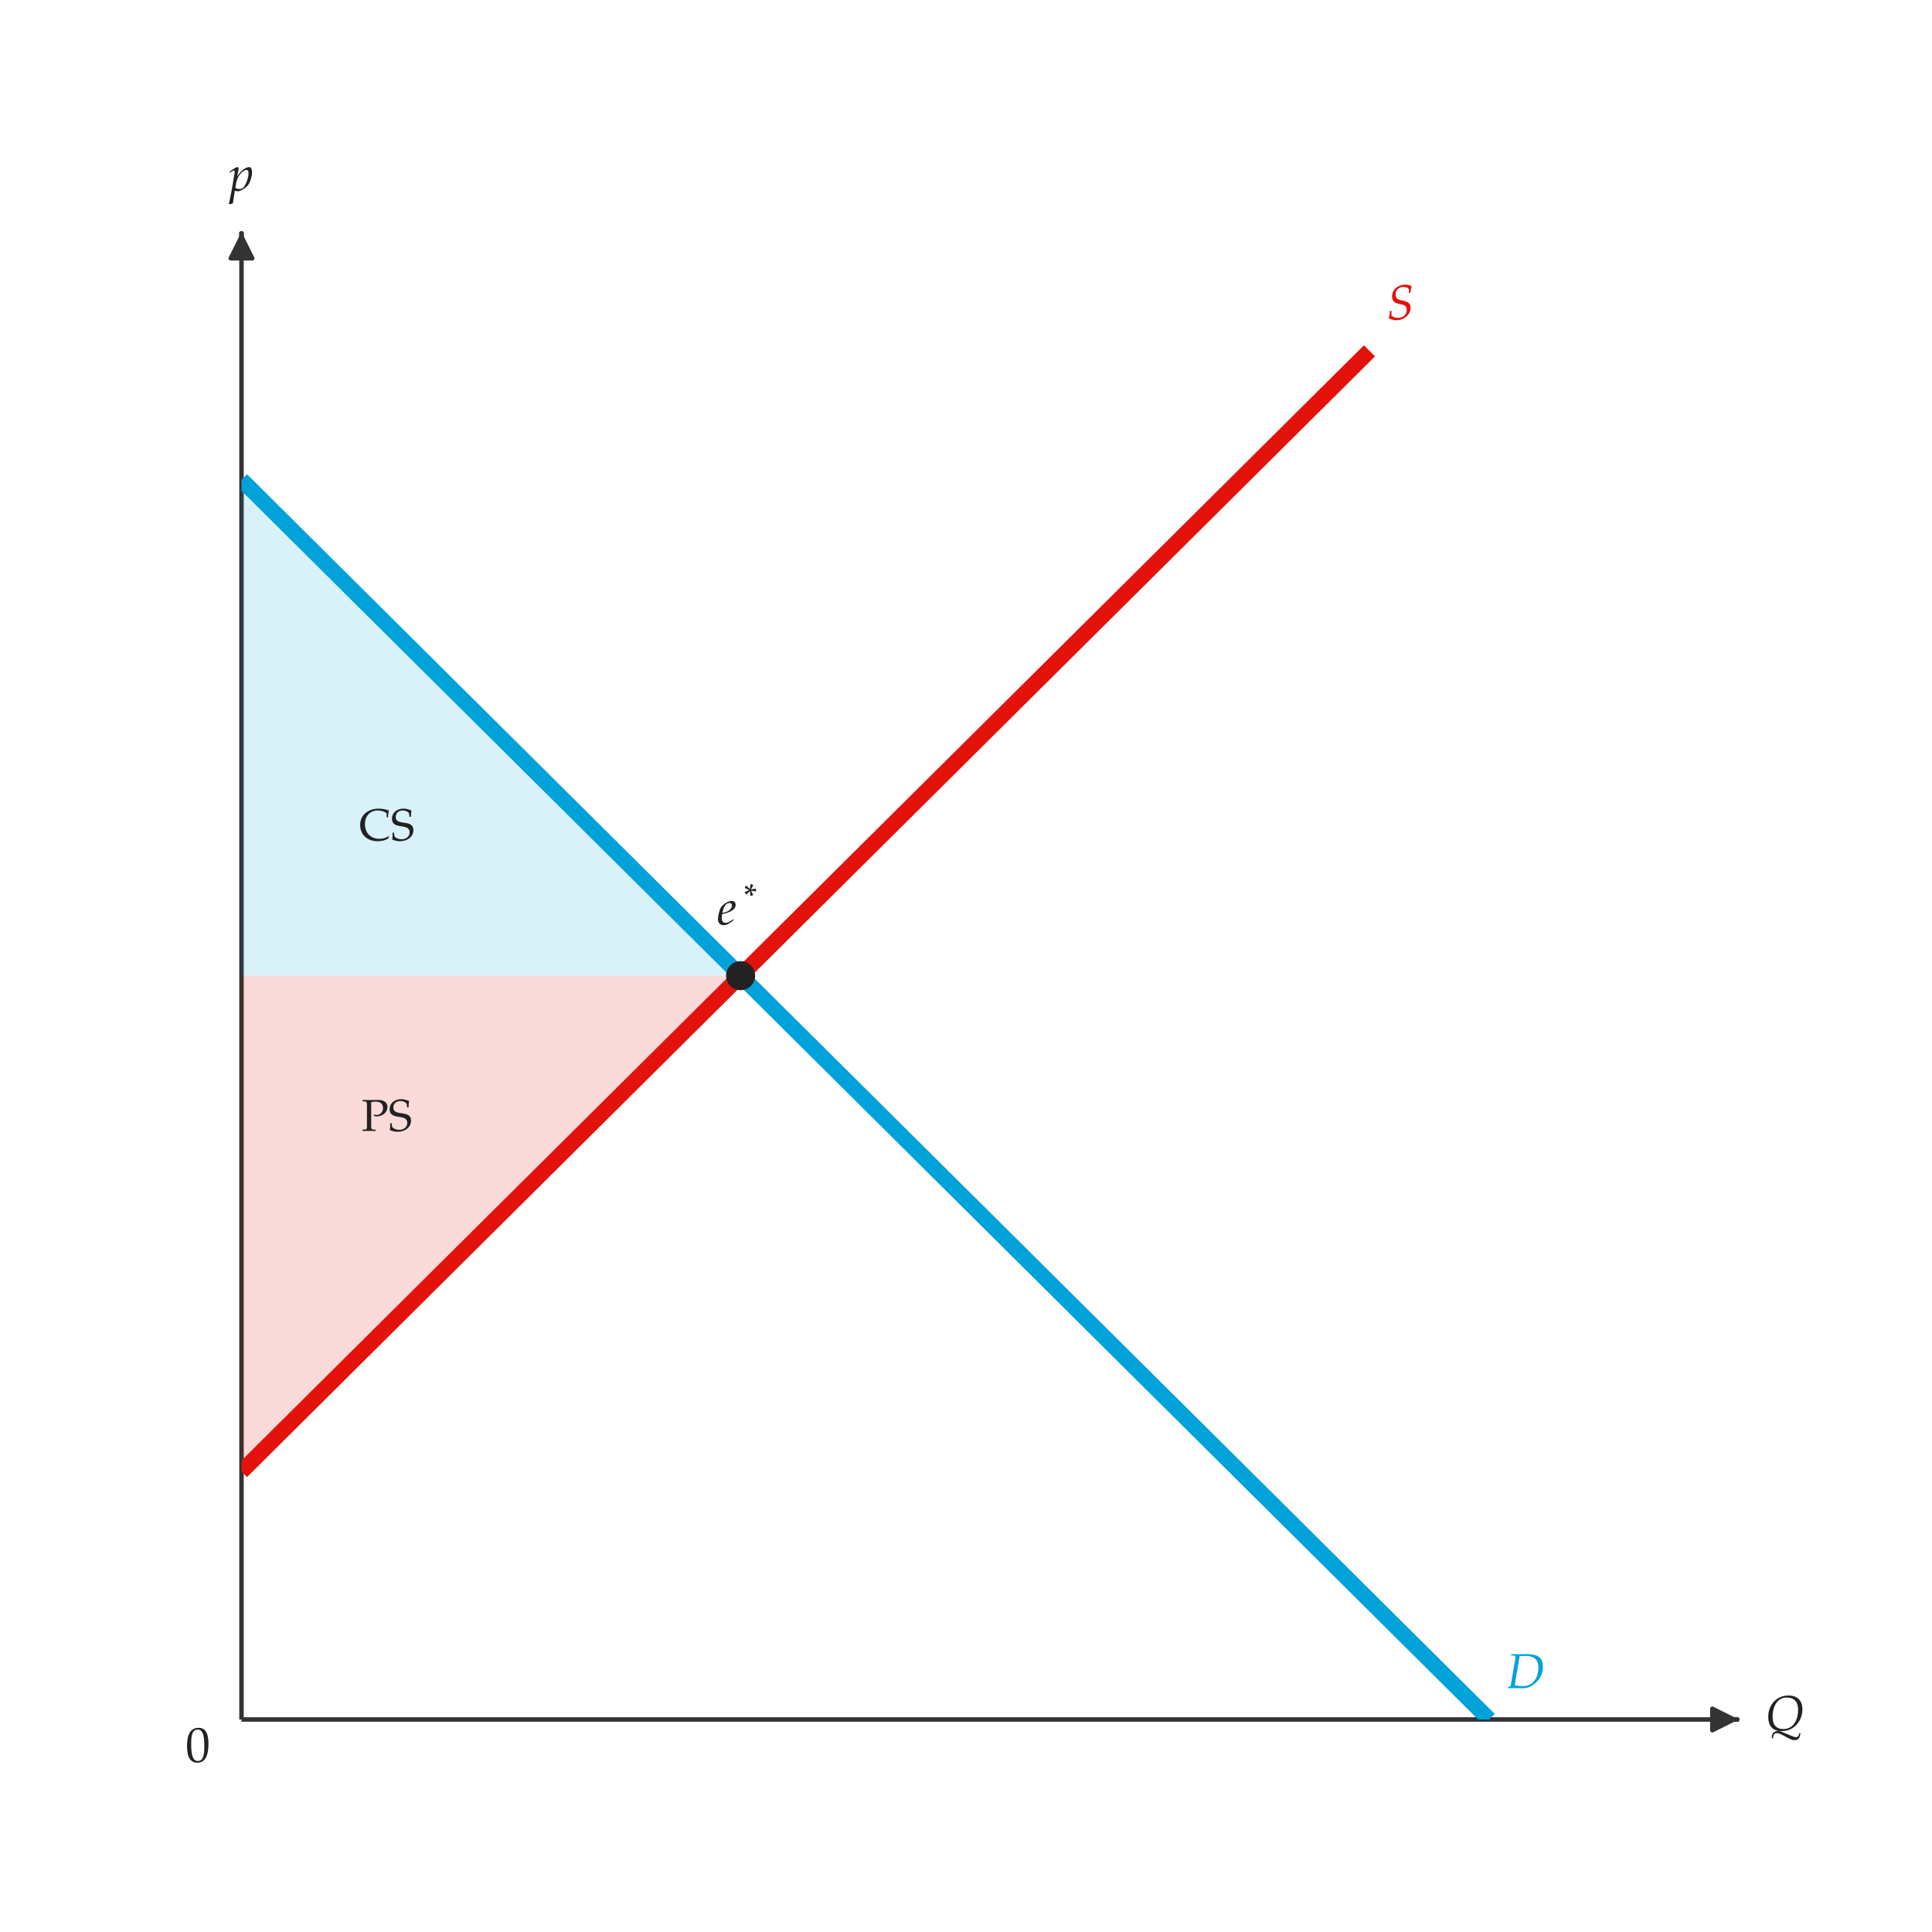
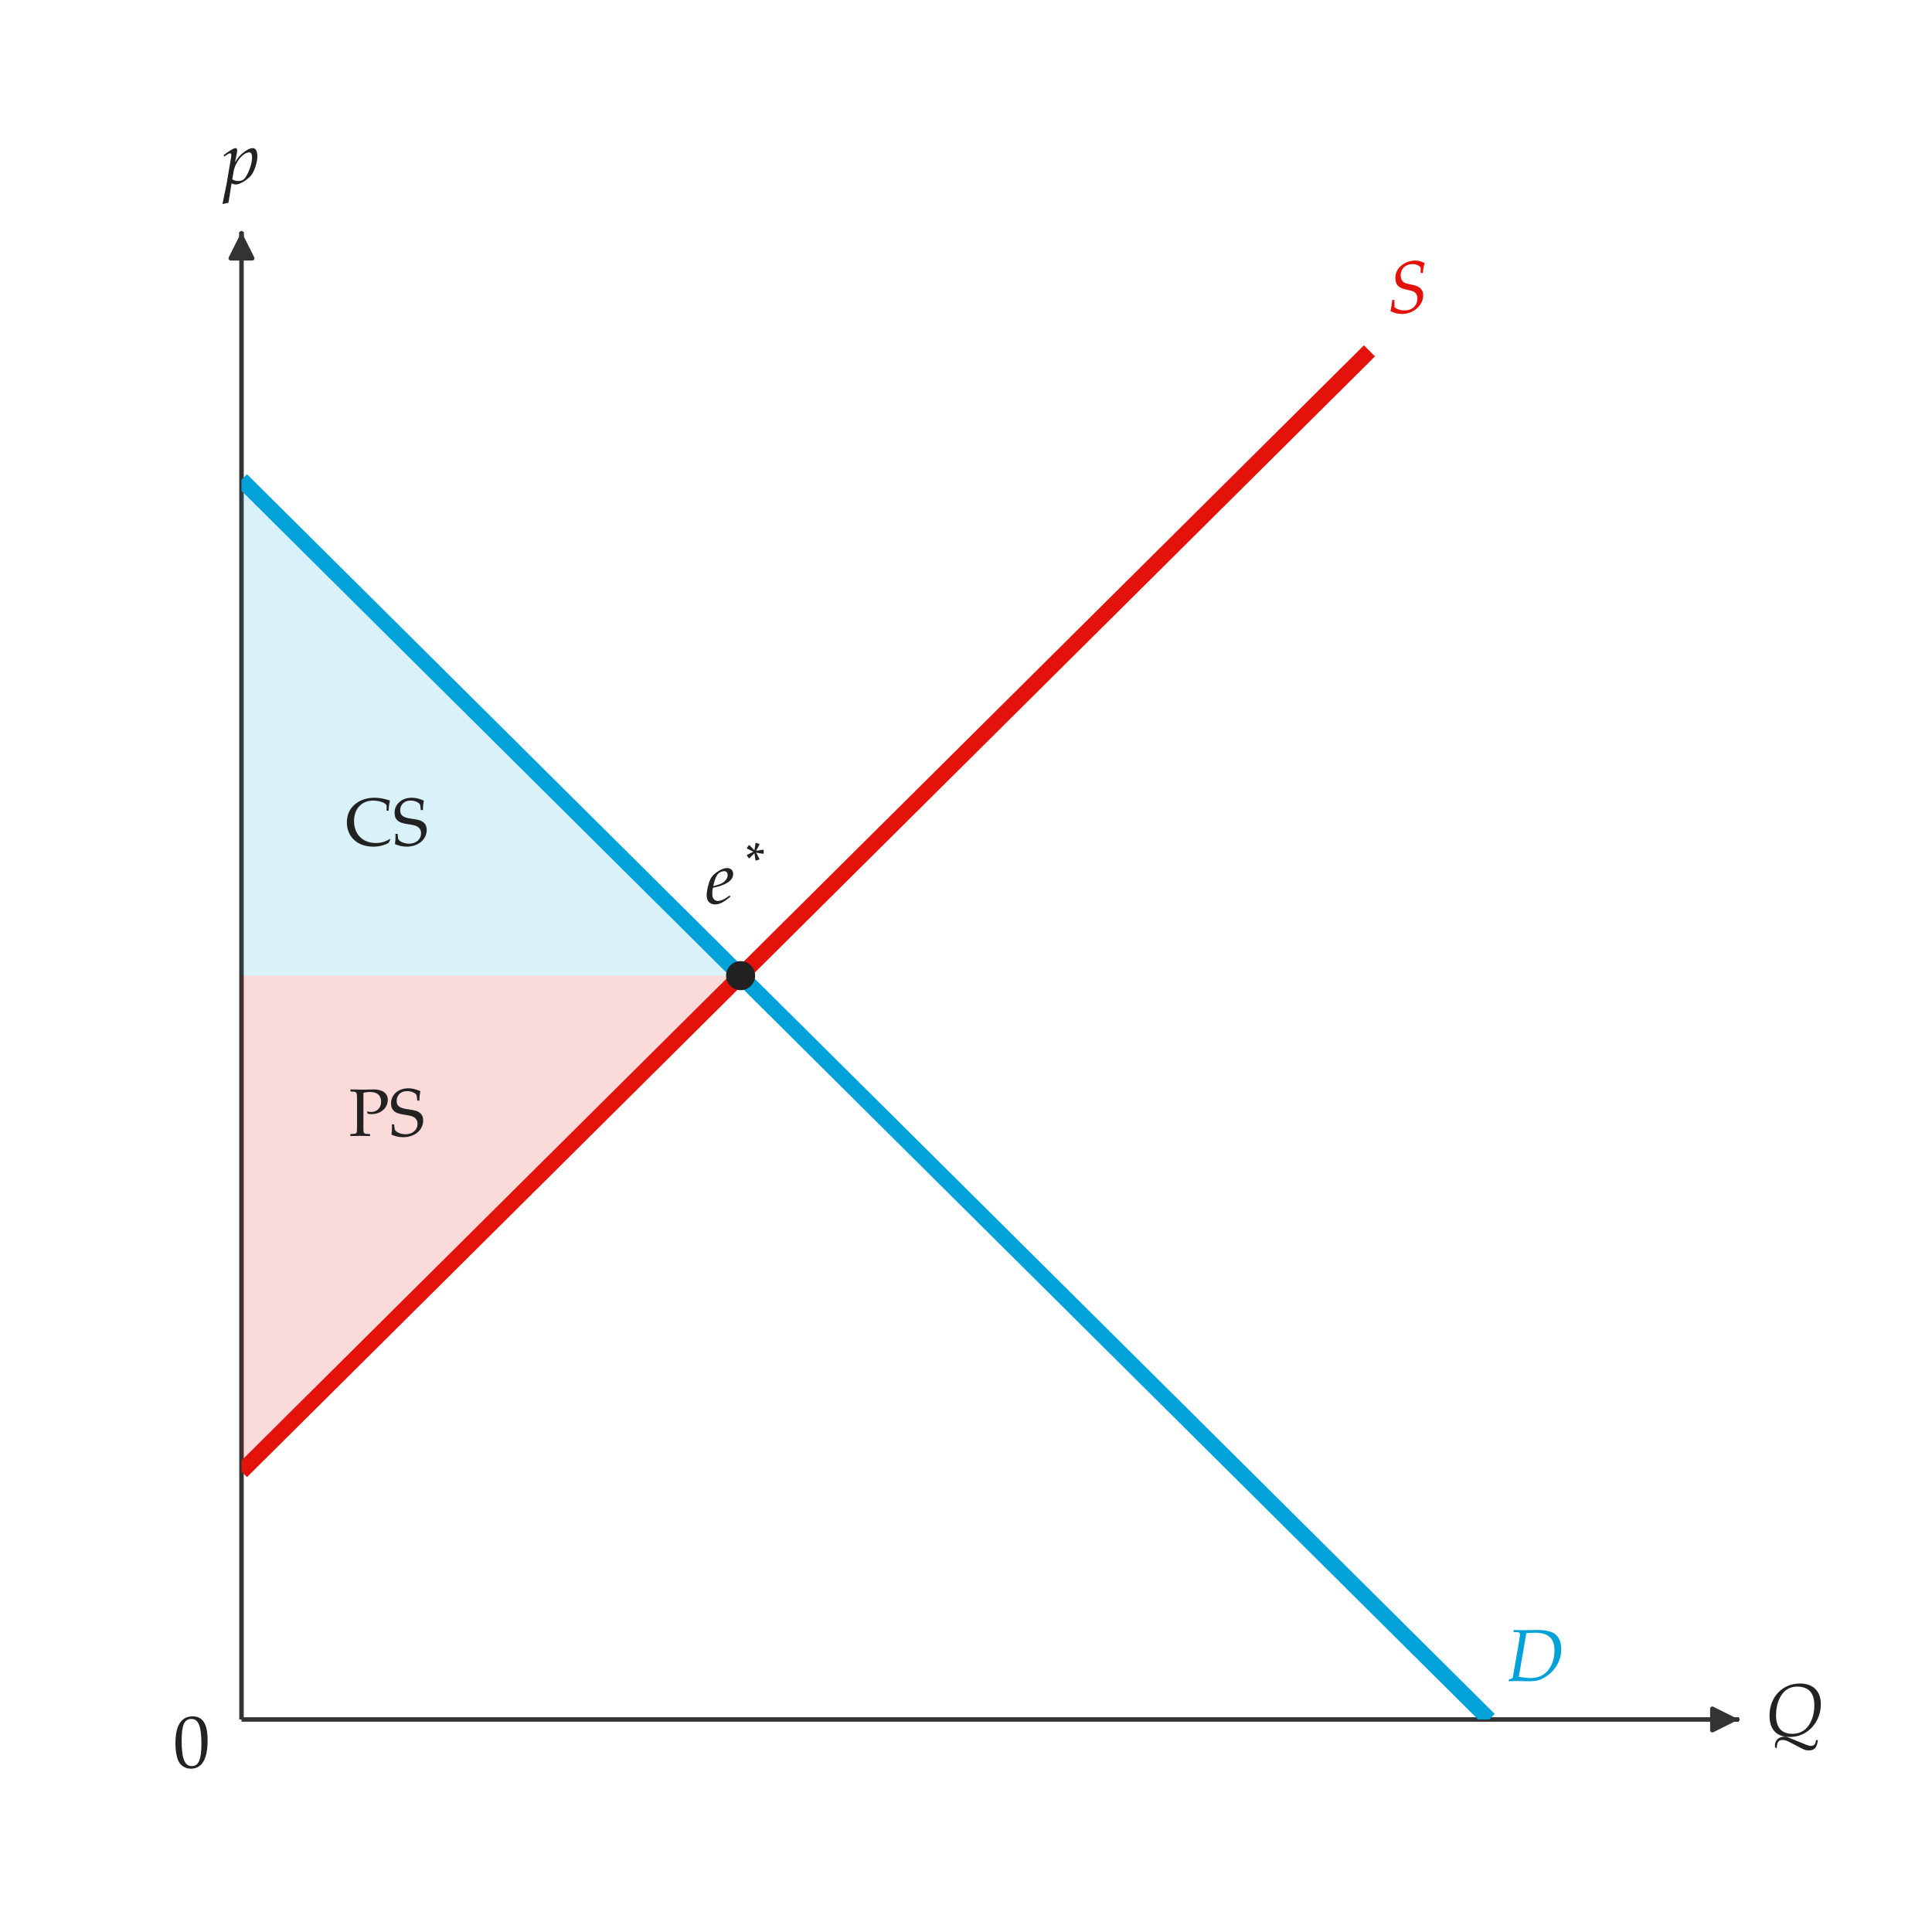
<svg xmlns="http://www.w3.org/2000/svg" xmlns:xlink="http://www.w3.org/1999/xlink" width="432pt" height="432pt" viewBox="0 0 432 432" version="1.1">
  <defs>
    <style type="text/css">*{stroke-linejoin: round; stroke-linecap: butt}</style>
  </defs>
  <g id="figure_1">
    <g id="patch_1">
      <path d="M 0 432  L 432 432  L 432 0  L 0 0  z " style="fill: #ffffff" />
    </g>
    <g id="axes_1">
      <g id="axes.x">
        <path d="M 54 384.48  L 388.8 384.48  " style="fill: none; stroke: #333333; stroke-linejoin: miter" />
      </g>
      <g id="patch_2">
        <path d="M 388.465 384.48  Q 388.633 384.48 387.682 384.48  " style="fill: none; stroke: #333333; stroke-linecap: round" />
        <path d="M 382.882 382.08  L 387.682 384.48  L 382.882 386.88  z " style="fill: #333333; stroke: #333333; stroke-linecap: round" />
      </g>
      <g id="axes.y">
        <path d="M 54 384.48  L 54 51.84  " style="fill: none; stroke: #333333; stroke-linejoin: miter" />
      </g>
      <g id="patch_3">
        <path d="M 54 52.173  Q 54 52.006 54 52.958  " style="fill: none; stroke: #333333; stroke-linecap: round" />
        <path d="M 51.6 57.758  L 54 52.958  L 56.4 57.758  z " style="fill: #333333; stroke: #333333; stroke-linecap: round" />
      </g>
      <g id="axes.y.label">
-         <g style="fill: #222222" transform="translate(51.25 42.749) scale(0.11 -0.11)">
+         <g style="fill: #222222" transform="translate(49.875 41.2035) scale(0.165 -0.165)">
          <defs>
            <path id="TeXGyrePagella-Italic-51" d="M -45 -1728  L 0 -1766  C 134 -1722 262 -1690 467 -1658  L 736 19  L 794 0  C 960 -58 1056 -70 1126 -70  C 1485 -70 2221 397 2496 800  C 2758 1190 2976 1894 2976 2374  C 2976 2803 2829 3085 2598 3085  C 2330 3085 1997 2912 1658 2618  C 1402 2387 1267 2227 1037 1850  L 1190 2611  C 1210 2720 1222 2816 1222 2893  C 1222 3014 1171 3085 1082 3085  C 947 3085 704 2950 230 2611  L 51 2483  L 96 2355  L 301 2490  C 480 2605 550 2637 608 2637  C 672 2637 717 2579 717 2490  C 717 2438 704 2310 691 2246  L 320 51  L 6 -1491  L -45 -1728  z M 800 378  L 915 1056  C 1056 1875 1741 2714 2272 2714  C 2438 2714 2515 2573 2515 2278  C 2515 1760 2259 998 1920 512  C 1792 326 1587 230 1325 230  C 1126 230 966 275 800 378  z " transform="scale(0.015625)" />
          </defs>
          <use xlink:href="#TeXGyrePagella-Italic-51" transform="translate(0 0.796875)" />
        </g>
      </g>
      <g id="axes.x.label">
-         <g style="fill: #222222" transform="translate(394.8 386.9275) scale(0.11 -0.11)">
+         <g style="fill: #222222" transform="translate(394.8 388.1513) scale(0.165 -0.165)">
          <defs>
            <path id="TeXGyrePagella-Italic-32" d="M 339 1741  C 339 531 941 -115 2067 -115  C 2611 -115 3066 6 3482 269  C 4288 768 4787 1709 4787 2720  C 4787 3859 4122 4518 2970 4518  C 1453 4518 339 3347 339 1741  z M 806 -909  C 806 -909 806 -966 813 -1018  L 966 -1101  C 966 -608 1120 -378 1459 -378  C 1645 -378 1824 -429 2074 -563  L 3002 -1050  C 3386 -1248 3501 -1286 3757 -1286  C 4237 -1286 4467 -1011 4531 -390  L 4371 -390  C 4333 -736 4192 -896 3936 -896  C 3827 -896 3706 -864 3539 -800  L 2029 -186  C 1869 -122 1754 -96 1606 -96  C 1133 -96 781 -422 806 -909  z M 902 1773  C 902 2605 1158 3354 1600 3795  C 1901 4102 2285 4250 2771 4250  C 3078 4250 3392 4173 3603 4045  C 4019 3802 4224 3322 4224 2618  C 4224 1811 3968 1088 3533 640  C 3219 320 2803 154 2304 154  C 1382 154 902 704 902 1773  z " transform="scale(0.015625)" />
          </defs>
          <use xlink:href="#TeXGyrePagella-Italic-32" transform="translate(0 0.40625)" />
        </g>
      </g>
      <g id="axes.origin.label">
-         <g style="fill: #222222" transform="translate(41.5 393.9275) scale(0.11 -0.11)">
+         <g style="fill: #222222" transform="translate(38.75 395.1513) scale(0.165 -0.165)">
          <defs>
            <path id="TeXGyrePagella-Regular-11" d="M 186 2074  C 186 1325 320 678 544 365  C 768 51 1126 -128 1523 -128  C 2490 -128 2976 704 2976 2342  C 2976 3744 2560 4410 1683 4410  C 691 4410 186 3622 186 2074  z M 723 2304  C 723 3654 960 4186 1568 4186  C 2189 4186 2438 3558 2438 2022  C 2438 659 2195 96 1606 96  C 986 96 723 742 723 2304  z " transform="scale(0.015625)" />
          </defs>
          <use xlink:href="#TeXGyrePagella-Regular-11" />
        </g>
      </g>
      <g id="market.welfare.cs">
-         <path d="M 54 218.16  L 54 107.28  L 165.6 218.16  L 165.6 218.16  z " clip-path="url(#pef8c485f55)" style="fill: #01a2d9; fill-opacity: 0.15" />
+         <path d="M 54 218.16  L 54 107.28  L 165.6 218.16  L 165.6 218.16  z " clip-path="url(#p317a6f3a06)" style="fill: #01a2d9; fill-opacity: 0.15" />
      </g>
      <g id="market.welfare.ps">
-         <path d="M 54 329.04  L 54 218.16  L 165.6 218.16  L 165.6 218.16  z " clip-path="url(#pef8c485f55)" style="fill: #e3120b; fill-opacity: 0.15" />
+         <path d="M 54 329.04  L 54 218.16  L 165.6 218.16  L 165.6 218.16  z " clip-path="url(#p317a6f3a06)" style="fill: #e3120b; fill-opacity: 0.15" />
      </g>
      <g id="market.demand">
-         <path d="M 54 107.28  L 333 384.48  " clip-path="url(#pef8c485f55)" style="fill: none; stroke: #01a2d9; stroke-width: 3.5; stroke-linejoin: miter" />
+         <path d="M 54 107.28  L 333 384.48  " clip-path="url(#p317a6f3a06)" style="fill: none; stroke: #01a2d9; stroke-width: 3.5; stroke-linejoin: miter" />
      </g>
      <g id="market.supply">
-         <path d="M 54 329.04  L 306.216 78.451  " clip-path="url(#pef8c485f55)" style="fill: none; stroke: #e3120b; stroke-width: 3.5; stroke-linejoin: miter" />
+         <path d="M 54 329.04  L 306.216 78.451  " clip-path="url(#p317a6f3a06)" style="fill: none; stroke: #e3120b; stroke-width: 3.5; stroke-linejoin: miter" />
      </g>
      <g id="market.equilibrium">
        <defs>
-           <path id="me6a1cc9252" d="M 0 3.25  C 0.862 3.25 1.689 2.908 2.298 2.298  C 2.908 1.689 3.25 0.862 3.25 0  C 3.25 -0.862 2.908 -1.689 2.298 -2.298  C 1.689 -2.908 0.862 -3.25 0 -3.25  C -0.862 -3.25 -1.689 -2.908 -2.298 -2.298  C -2.908 -1.689 -3.25 -0.862 -3.25 0  C -3.25 0.862 -2.908 1.689 -2.298 2.298  C -1.689 2.908 -0.862 3.25 0 3.25  z " />
+           <path id="m00c8de55bf" d="M 0 3.25  C 0.862 3.25 1.689 2.908 2.298 2.298  C 2.908 1.689 3.25 0.862 3.25 0  C 3.25 -0.862 2.908 -1.689 2.298 -2.298  C 1.689 -2.908 0.862 -3.25 0 -3.25  C -0.862 -3.25 -1.689 -2.908 -2.298 -2.298  C -2.908 -1.689 -3.25 -0.862 -3.25 0  C -3.25 0.862 -2.908 1.689 -2.298 2.298  C -1.689 2.908 -0.862 3.25 0 3.25  z " />
        </defs>
        <g>
-           <use xlink:href="#me6a1cc9252" x="165.6" y="218.16" style="fill: #222222" />
+           <use xlink:href="#m00c8de55bf" x="165.6" y="218.16" style="fill: #222222" />
        </g>
      </g>
      <g id="market.demand.label">
-         <g style="fill: #01a2d9" transform="translate(336.8584 377.5606) scale(0.11 -0.11)">
+         <g style="fill: #01a2d9" transform="translate(336.8734 376.0151) scale(0.165 -0.165)">
          <defs>
            <path id="TeXGyrePagella-Italic-25" d="M 179 -19  C 378 -6 576 0 774 0  C 1190 0 1606 -19 2022 -19  C 2483 -19 2797 51 3130 218  C 4128 730 4742 1696 4742 2758  C 4742 3386 4550 3834 4160 4109  C 3866 4320 3251 4429 2714 4429  C 2278 4429 1843 4410 1408 4410  C 1146 4410 883 4416 621 4429  L 602 4250  L 941 4237  C 1094 4230 1165 4179 1165 4064  C 1165 3974 1139 3770 1107 3578  L 550 352  C 525 205 333 179 211 147  L 179 -19  z M 1075 358  C 1075 435 1082 480 1101 595  L 1715 4160  C 1965 4160 2208 4192 2458 4192  C 3622 4192 4154 3706 4154 2656  C 4154 1907 3910 1235 3475 794  C 3130 442 2662 262 2106 262  C 1824 262 1510 294 1075 358  z " transform="scale(0.015625)" />
          </defs>
          <use xlink:href="#TeXGyrePagella-Italic-25" transform="translate(0 0.796875)" />
        </g>
      </g>
      <g id="market.supply.label">
-         <g style="fill: #e3120b" transform="translate(310.0844 71.44477) scale(0.11 -0.11)">
+         <g style="fill: #e3120b" transform="translate(310.2244 69.97577) scale(0.165 -0.165)">
          <defs>
            <path id="TeXGyrePagella-Italic-34" d="M 269 128  C 589 -32 922 -115 1261 -115  C 2253 -115 3104 627 3104 1498  C 3104 2003 2829 2272 2182 2413  L 1766 2502  C 1344 2592 1152 2829 1152 3251  C 1152 3808 1581 4211 2170 4211  C 2483 4211 2694 4128 2886 3923  L 2886 3437  L 3078 3437  C 3104 3782 3149 4026 3238 4301  C 2944 4454 2701 4518 2394 4518  C 1920 4518 1440 4320 1094 3981  C 826 3712 691 3392 691 3014  C 691 2470 934 2170 1472 2042  L 2080 1894  C 2432 1811 2598 1594 2598 1222  C 2598 608 2144 192 1485 192  C 1139 192 896 269 614 467  L 614 1101  L 422 1101  C 384 749 339 461 269 128  z " transform="scale(0.015625)" />
          </defs>
          <use xlink:href="#TeXGyrePagella-Italic-34" transform="translate(0 0.40625)" />
        </g>
      </g>
      <g id="market.equilibrium.label">
-         <g style="fill: #222222" transform="translate(160.375 206.824) scale(0.11 -0.11)">
+         <g style="fill: #222222" transform="translate(157.7625 202.161) scale(0.165 -0.165)">
          <defs>
            <path id="TeXGyrePagella-Italic-46" d="M 96 717  C 96 224 378 -70 838 -70  C 1203 -70 1555 109 2150 589  L 2099 710  L 1946 602  C 1606 358 1299 230 1069 230  C 762 230 582 467 582 858  C 582 1024 595 1184 634 1370  L 1158 1498  C 1267 1523 1434 1587 1600 1658  C 2144 1901 2394 2189 2394 2586  C 2394 2886 2182 3085 1856 3085  C 1440 3085 742 2656 486 2246  C 294 1933 96 1165 96 717  z M 666 1517  L 723 1754  C 826 2182 954 2458 1126 2618  C 1248 2733 1453 2816 1613 2816  C 1798 2816 1920 2688 1920 2483  C 1920 2202 1696 1901 1363 1741  C 1184 1658 954 1581 666 1517  z " transform="scale(0.015625)" />
            <path id="TeXGyrePagella-Regular-b" d="M 205 2874  L 448 2541  L 531 2534  L 1146 3162  L 1274 2291  L 1344 2246  L 1734 2374  L 1766 2451  L 1357 3232  L 2227 3085  L 2291 3136  L 2291 3546  L 2227 3603  L 1357 3456  L 1766 4237  L 1734 4314  L 1344 4442  L 1274 4397  L 1146 3526  L 531 4154  L 448 4147  L 205 3814  L 224 3738  L 1011 3341  L 224 2950  L 205 2874  z " transform="scale(0.015625)" />
          </defs>
          <use xlink:href="#TeXGyrePagella-Italic-46" transform="translate(0 0.673438)" />
          <use xlink:href="#TeXGyrePagella-Regular-b" transform="translate(53.72854 34.41562) scale(0.7)" />
        </g>
      </g>
      <g id="market.welfare.cs.label">
-         <g style="fill: #222222" transform="translate(80.31406 187.9006) scale(0.1 -0.1)">
+         <g style="fill: #222222" transform="translate(77.22891 189.0131) scale(0.15 -0.15)">
          <defs>
            <path id="TeXGyrePagella-Regular-24" d="M 141 2189  C 141 806 1152 -128 2656 -128  C 3187 -128 3667 -13 4109 218  L 4288 538  L 4230 602  C 3834 346 3392 218 2906 218  C 1658 218 826 1050 826 2310  C 826 3488 1555 4269 2656 4269  C 3283 4269 3930 4013 3930 3763  L 3930 3302  L 4128 3302  C 4134 3622 4160 3853 4250 4275  C 3706 4454 3238 4538 2771 4538  C 2214 4538 1683 4403 1254 4154  C 525 3725 141 3053 141 2189  z " transform="scale(0.015625)" />
            <path id="TeXGyrePagella-Regular-34" d="M 154 3098  C 154 2784 237 2554 422 2381  C 640 2182 934 2080 1555 1997  C 2048 1926 2272 1850 2438 1709  C 2605 1568 2682 1389 2682 1146  C 2682 570 2202 154 1536 154  C 1024 154 525 403 493 666  L 442 1094  L 237 1094  C 243 979 243 877 243 838  C 243 544 230 403 192 115  C 557 -45 928 -128 1299 -128  C 2413 -128 3219 544 3219 1472  C 3219 1773 3136 1984 2957 2150  C 2733 2362 2464 2445 1747 2541  C 966 2643 691 2854 691 3347  C 691 3885 1094 4269 1658 4269  C 1907 4269 2144 4218 2317 4122  C 2528 4013 2598 3917 2618 3731  L 2656 3366  L 2861 3366  C 2861 3706 2886 3923 2950 4269  C 2438 4474 2150 4538 1798 4538  C 845 4538 154 3936 154 3098  z " transform="scale(0.015625)" />
          </defs>
          <use xlink:href="#TeXGyrePagella-Regular-24" />
          <use xlink:href="#TeXGyrePagella-Regular-34" transform="translate(70.90625 0)" />
        </g>
      </g>
      <g id="market.welfare.ps.label">
-         <g style="fill: #222222" transform="translate(80.83906 252.8694) scale(0.1 -0.1)">
+         <g style="fill: #222222" transform="translate(78.01641 253.9819) scale(0.15 -0.15)">
          <defs>
            <path id="TeXGyrePagella-Regular-31" d="M 141 -19  C 454 -6 762 0 1075 0  C 1389 0 1702 -6 2016 -19  L 2016 173  L 1709 192  C 1414 211 1382 262 1382 768  L 1382 4109  C 1606 4160 1792 4186 2010 4186  C 2701 4186 3072 3866 3072 3258  C 3072 2682 2682 2278 2125 2278  C 1990 2278 1894 2291 1728 2342  L 1792 2112  C 1946 2080 2035 2074 2163 2074  C 3040 2074 3712 2669 3712 3437  C 3712 4051 3213 4429 2400 4429  C 2035 4429 1677 4410 1312 4410  C 922 4410 538 4416 147 4429  L 147 4237  L 435 4218  C 723 4198 774 4115 774 3642  L 774 768  C 774 262 742 211 448 192  L 141 173  L 141 -19  z " transform="scale(0.015625)" />
          </defs>
          <use xlink:href="#TeXGyrePagella-Regular-31" />
          <use xlink:href="#TeXGyrePagella-Regular-34" transform="translate(60.40625 0)" />
        </g>
      </g>
    </g>
  </g>
  <defs>
-     <clipPath id="pef8c485f55">
+     <clipPath id="p317a6f3a06">
      <rect x="54" y="51.84" width="334.8" height="332.64" />
    </clipPath>
  </defs>
</svg>
